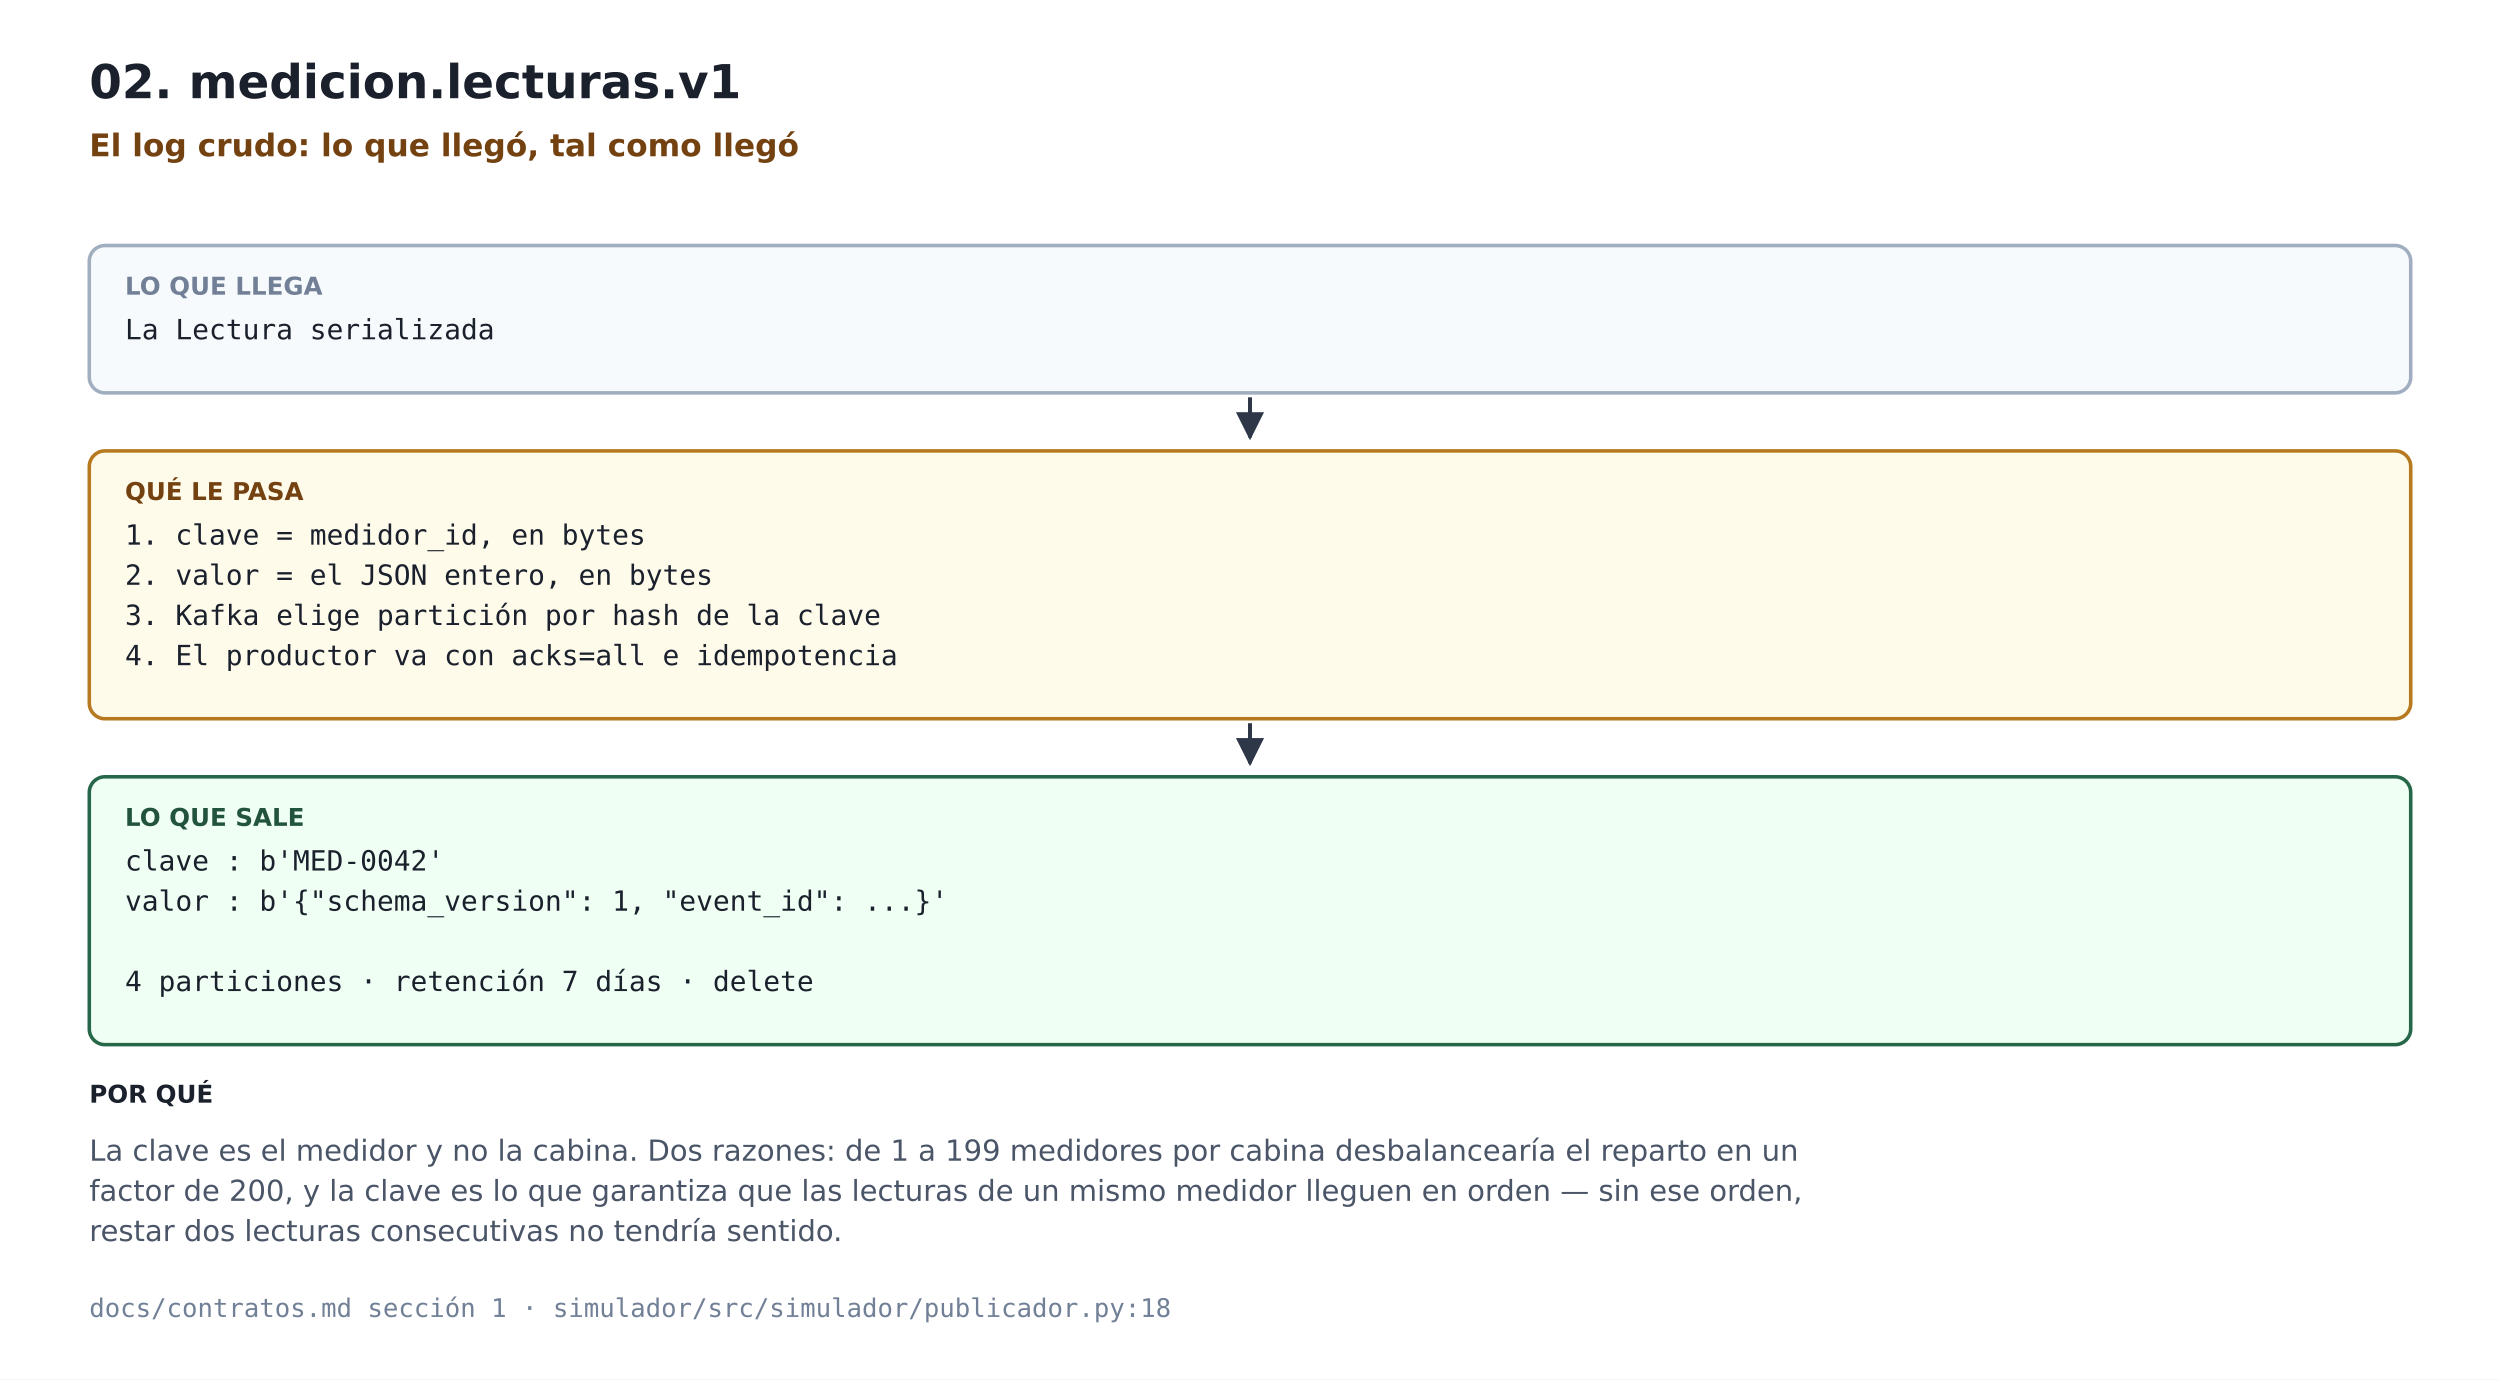
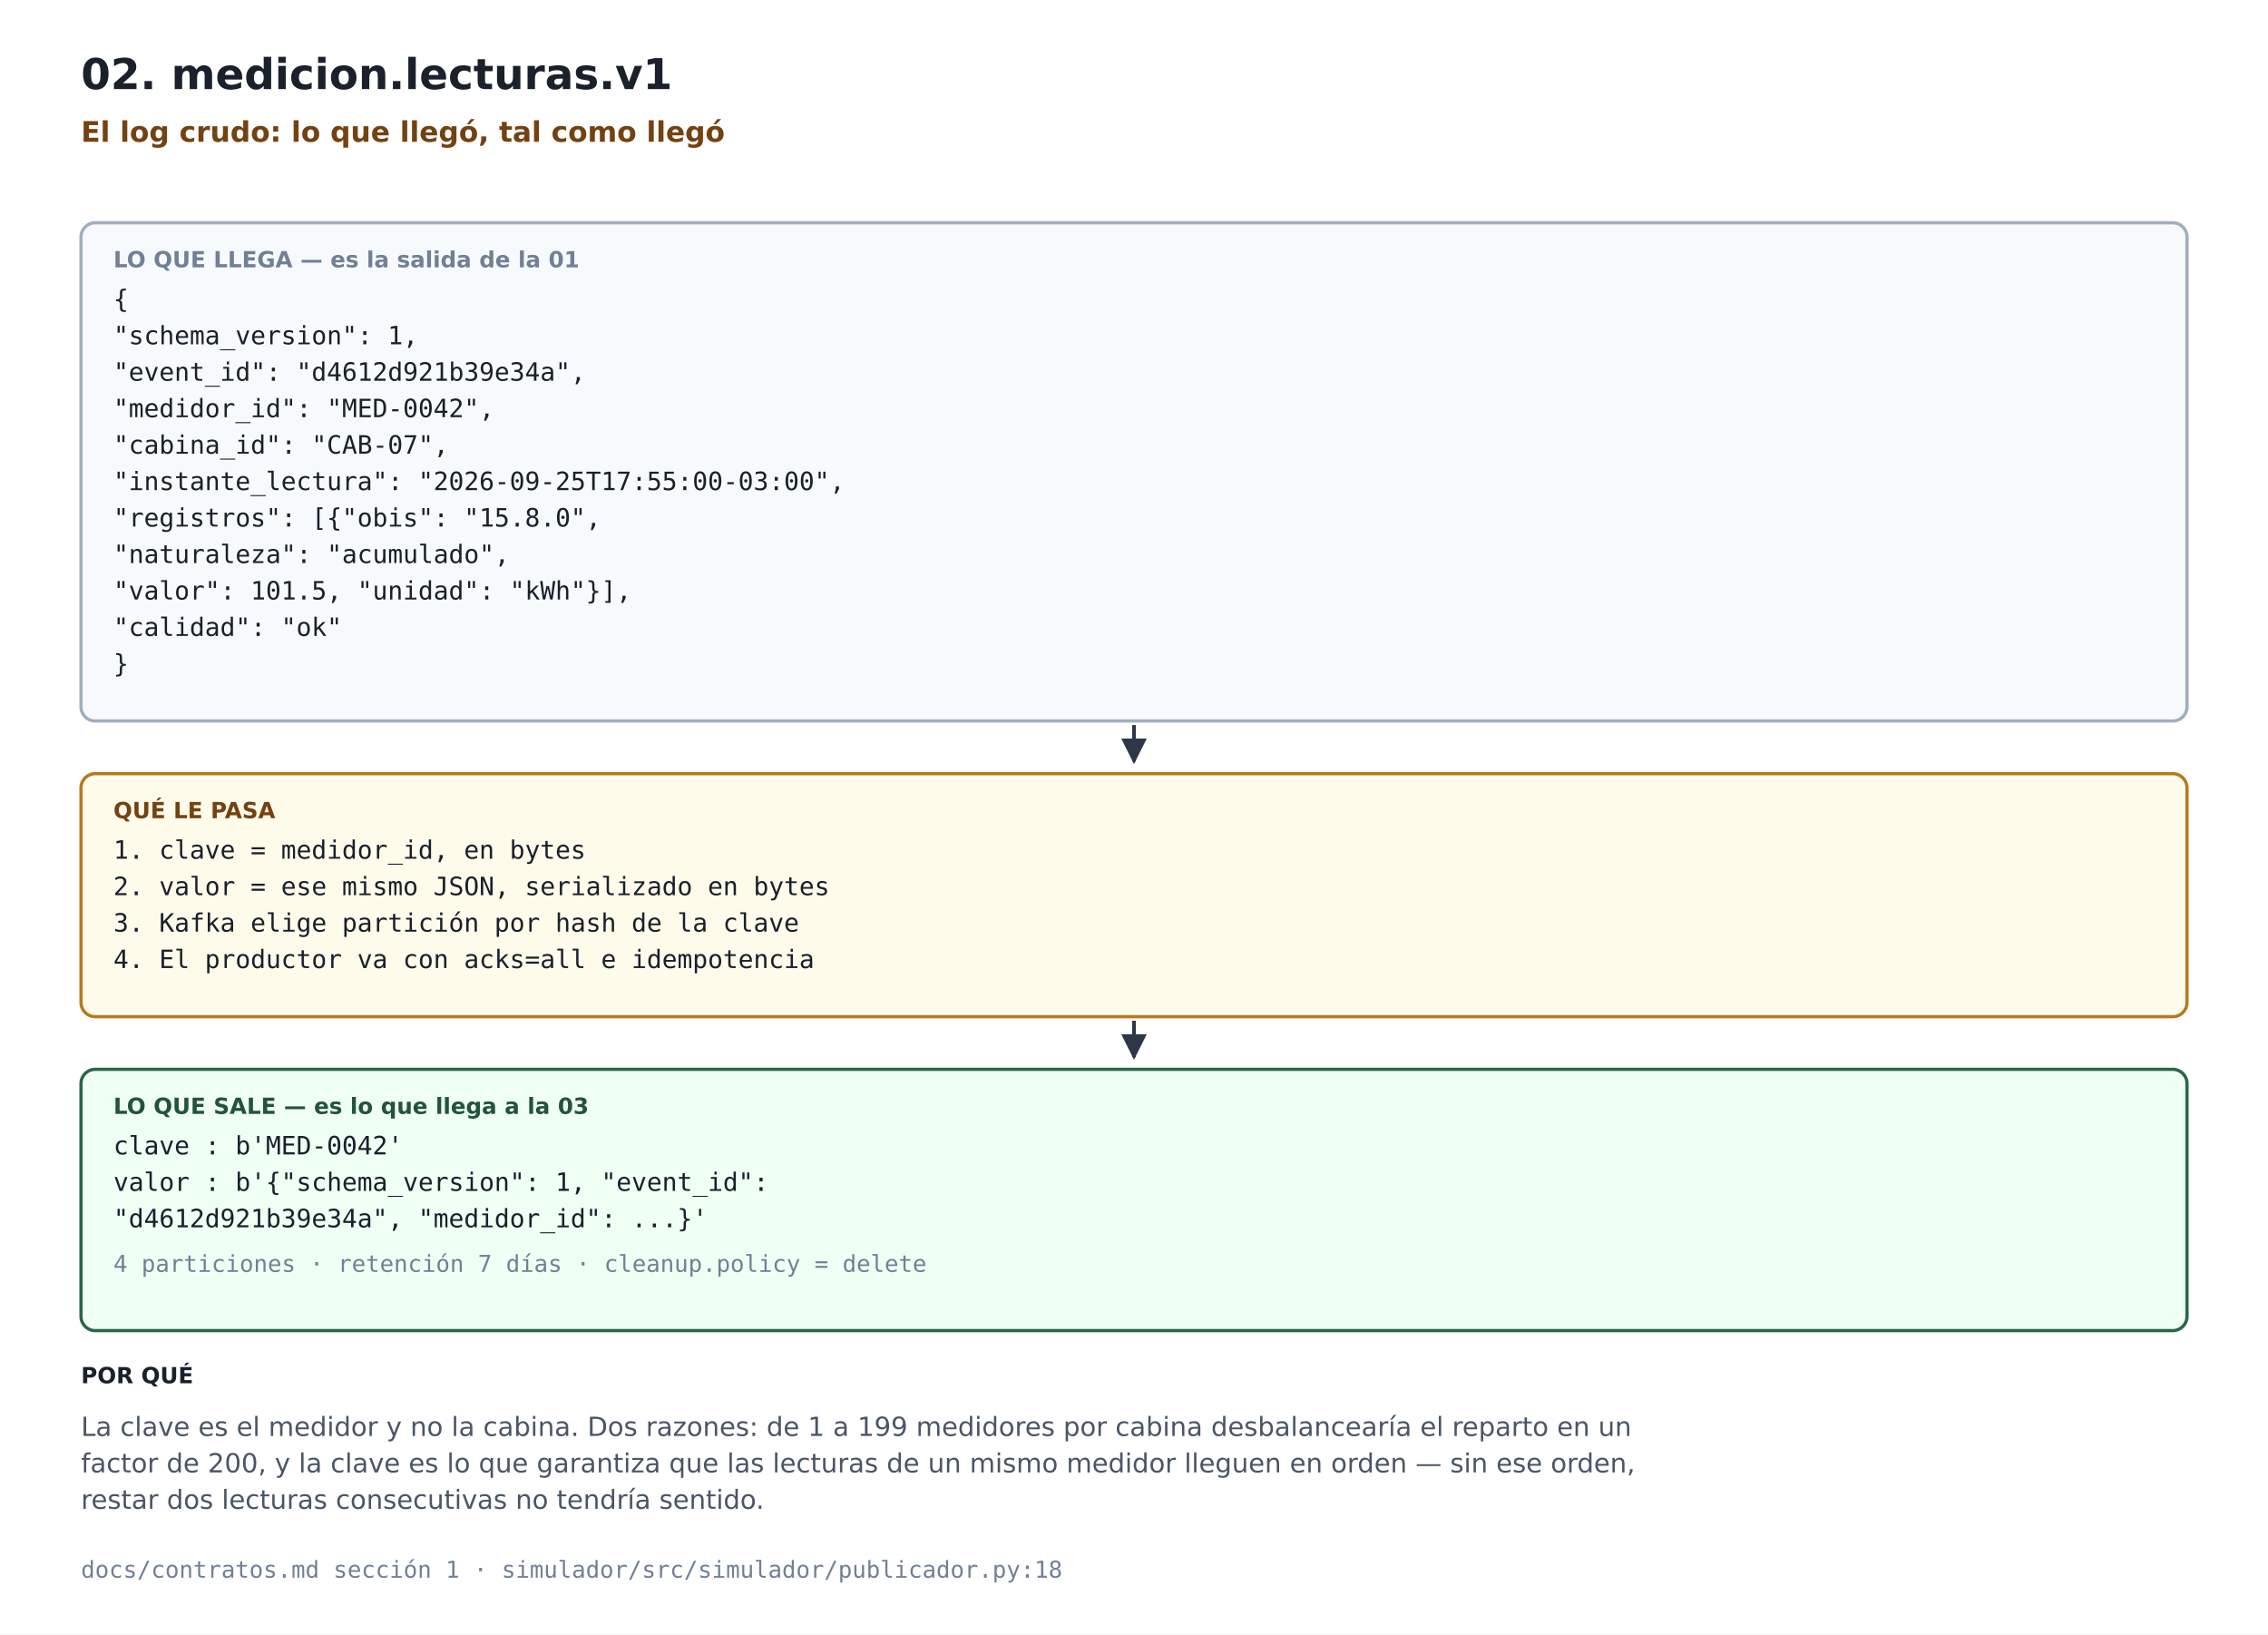
- <svg xmlns="http://www.w3.org/2000/svg" viewBox="0 0 1120 618" width="1120" height="618" font-family="'DejaVu Sans','Helvetica Neue',Arial,sans-serif">
+ <svg xmlns="http://www.w3.org/2000/svg" viewBox="0 0 1120 807" width="1120" height="807" font-family="'DejaVu Sans','Helvetica Neue',Arial,sans-serif">
  <defs>
    <marker id="fl" viewBox="0 0 10 10" refX="9" refY="5" markerWidth="7" markerHeight="7" orient="auto-start-reverse">
      <path d="M 0 0 L 10 5 L 0 10 z" fill="#2d3748" />
    </marker>
    <marker id="flr" viewBox="0 0 10 10" refX="9" refY="5" markerWidth="7" markerHeight="7" orient="auto-start-reverse">
      <path d="M 0 0 L 10 5 L 0 10 z" fill="#c53030" />
    </marker>
  </defs>
-   <rect width="1120" height="618" fill="#ffffff" />
+   <rect width="1120" height="807" fill="#ffffff" />
  <text x="40" y="44" font-family="'DejaVu Sans','Helvetica Neue',Arial,sans-serif" font-size="21" fill="#1a202c" font-weight="600" text-anchor="start">02. medicion.lecturas.v1</text>
  <text x="40" y="70" font-family="'DejaVu Sans','Helvetica Neue',Arial,sans-serif" font-size="14" fill="#744210" font-weight="600" text-anchor="start">El log crudo: lo que llegó, tal como llegó</text>
-   <rect x="40" y="110" width="1040" height="66" rx="7" fill="#f7fafc" stroke="#a0aec0" stroke-width="1.6" />
-   <text x="56" y="132" font-family="'DejaVu Sans','Helvetica Neue',Arial,sans-serif" font-size="11" fill="#718096" font-weight="700" text-anchor="start">LO QUE LLEGA</text>
-   <text x="56" y="152" font-family="'DejaVu Sans Mono','Menlo',monospace" font-size="12.5" fill="#1a202c" font-weight="normal" text-anchor="start">La Lectura serializada</text>
-   <line x1="560" y1="178" x2="560" y2="196" stroke="#2d3748" stroke-width="1.8" marker-end="url(#fl)" />
-   <rect x="40" y="202" width="1040" height="120" rx="7" fill="#fffbeb" stroke="#b7791f" stroke-width="1.6" />
-   <text x="56" y="224" font-family="'DejaVu Sans','Helvetica Neue',Arial,sans-serif" font-size="11" fill="#744210" font-weight="700" text-anchor="start">QUÉ LE PASA</text>
-   <text x="56" y="244" font-family="'DejaVu Sans Mono','Menlo',monospace" font-size="12.5" fill="#1a202c" font-weight="normal" text-anchor="start">1. clave  = medidor_id, en bytes</text>
-   <text x="56" y="262" font-family="'DejaVu Sans Mono','Menlo',monospace" font-size="12.5" fill="#1a202c" font-weight="normal" text-anchor="start">2. valor  = el JSON entero, en bytes</text>
-   <text x="56" y="280" font-family="'DejaVu Sans Mono','Menlo',monospace" font-size="12.5" fill="#1a202c" font-weight="normal" text-anchor="start">3. Kafka elige partición por hash de la clave</text>
-   <text x="56" y="298" font-family="'DejaVu Sans Mono','Menlo',monospace" font-size="12.5" fill="#1a202c" font-weight="normal" text-anchor="start">4. El productor va con acks=all e idempotencia</text>
-   <line x1="560" y1="324" x2="560" y2="342" stroke="#2d3748" stroke-width="1.8" marker-end="url(#fl)" />
-   <rect x="40" y="348" width="1040" height="120" rx="7" fill="#f0fff4" stroke="#276749" stroke-width="1.6" />
-   <text x="56" y="370" font-family="'DejaVu Sans','Helvetica Neue',Arial,sans-serif" font-size="11" fill="#22543d" font-weight="700" text-anchor="start">LO QUE SALE</text>
-   <text x="56" y="390" font-family="'DejaVu Sans Mono','Menlo',monospace" font-size="12.5" fill="#1a202c" font-weight="normal" text-anchor="start">clave : b'MED-0042'</text>
-   <text x="56" y="408" font-family="'DejaVu Sans Mono','Menlo',monospace" font-size="12.5" fill="#1a202c" font-weight="normal" text-anchor="start">valor : b'{"schema_version": 1, "event_id": ...}'</text>
-   <text x="56" y="426" font-family="'DejaVu Sans Mono','Menlo',monospace" font-size="12.5" fill="#1a202c" font-weight="normal" text-anchor="start" />
-   <text x="56" y="444" font-family="'DejaVu Sans Mono','Menlo',monospace" font-size="12.5" fill="#1a202c" font-weight="normal" text-anchor="start">4 particiones · retención 7 días · delete</text>
-   <text x="40" y="494" font-family="'DejaVu Sans','Helvetica Neue',Arial,sans-serif" font-size="11" fill="#1a202c" font-weight="700" text-anchor="start">POR QUÉ</text>
-   <text x="40" y="520" font-family="'DejaVu Sans','Helvetica Neue',Arial,sans-serif" font-size="13" fill="#4a5568" font-weight="normal" text-anchor="start">La clave es el medidor y no la cabina. Dos razones: de 1 a 199 medidores por cabina desbalancearía el reparto en un</text>
-   <text x="40" y="538" font-family="'DejaVu Sans','Helvetica Neue',Arial,sans-serif" font-size="13" fill="#4a5568" font-weight="normal" text-anchor="start">factor de 200, y la clave es lo que garantiza que las lecturas de un mismo medidor lleguen en orden — sin ese orden,</text>
-   <text x="40" y="556" font-family="'DejaVu Sans','Helvetica Neue',Arial,sans-serif" font-size="13" fill="#4a5568" font-weight="normal" text-anchor="start">restar dos lecturas consecutivas no tendría sentido.</text>
-   <text x="40" y="590" font-family="'DejaVu Sans Mono','Menlo',monospace" font-size="11.5" fill="#718096" font-weight="normal" text-anchor="start">docs/contratos.md sección 1 · simulador/src/simulador/publicador.py:18</text>
+   <rect x="40" y="110" width="1040" height="246" rx="7" fill="#f7fafc" stroke="#a0aec0" stroke-width="1.6" />
+   <text x="56" y="132" font-family="'DejaVu Sans','Helvetica Neue',Arial,sans-serif" font-size="11" fill="#718096" font-weight="700" text-anchor="start">LO QUE LLEGA — es la salida de la 01</text>
+   <text x="56" y="152" font-family="'DejaVu Sans Mono','Menlo',monospace" font-size="12.5" fill="#1a202c" font-weight="normal" text-anchor="start">{</text>
+   <text x="56" y="170" font-family="'DejaVu Sans Mono','Menlo',monospace" font-size="12.5" fill="#1a202c" font-weight="normal" text-anchor="start">  "schema_version": 1,</text>
+   <text x="56" y="188" font-family="'DejaVu Sans Mono','Menlo',monospace" font-size="12.5" fill="#1a202c" font-weight="normal" text-anchor="start">  "event_id": "d4612d921b39e34a",</text>
+   <text x="56" y="206" font-family="'DejaVu Sans Mono','Menlo',monospace" font-size="12.5" fill="#1a202c" font-weight="normal" text-anchor="start">  "medidor_id": "MED-0042",</text>
+   <text x="56" y="224" font-family="'DejaVu Sans Mono','Menlo',monospace" font-size="12.5" fill="#1a202c" font-weight="normal" text-anchor="start">  "cabina_id": "CAB-07",</text>
+   <text x="56" y="242" font-family="'DejaVu Sans Mono','Menlo',monospace" font-size="12.5" fill="#1a202c" font-weight="normal" text-anchor="start">  "instante_lectura": "2026-09-25T17:55:00-03:00",</text>
+   <text x="56" y="260" font-family="'DejaVu Sans Mono','Menlo',monospace" font-size="12.5" fill="#1a202c" font-weight="normal" text-anchor="start">  "registros": [{"obis": "15.8.0",</text>
+   <text x="56" y="278" font-family="'DejaVu Sans Mono','Menlo',monospace" font-size="12.5" fill="#1a202c" font-weight="normal" text-anchor="start">    "naturaleza": "acumulado",</text>
+   <text x="56" y="296" font-family="'DejaVu Sans Mono','Menlo',monospace" font-size="12.5" fill="#1a202c" font-weight="normal" text-anchor="start">    "valor": 101.5, "unidad": "kWh"}],</text>
+   <text x="56" y="314" font-family="'DejaVu Sans Mono','Menlo',monospace" font-size="12.5" fill="#1a202c" font-weight="normal" text-anchor="start">  "calidad": "ok"</text>
+   <text x="56" y="332" font-family="'DejaVu Sans Mono','Menlo',monospace" font-size="12.5" fill="#1a202c" font-weight="normal" text-anchor="start">}</text>
+   <line x1="560" y1="358" x2="560" y2="376" stroke="#2d3748" stroke-width="1.8" marker-end="url(#fl)" />
+   <rect x="40" y="382" width="1040" height="120" rx="7" fill="#fffbeb" stroke="#b7791f" stroke-width="1.6" />
+   <text x="56" y="404" font-family="'DejaVu Sans','Helvetica Neue',Arial,sans-serif" font-size="11" fill="#744210" font-weight="700" text-anchor="start">QUÉ LE PASA</text>
+   <text x="56" y="424" font-family="'DejaVu Sans Mono','Menlo',monospace" font-size="12.5" fill="#1a202c" font-weight="normal" text-anchor="start">1. clave  = medidor_id, en bytes</text>
+   <text x="56" y="442" font-family="'DejaVu Sans Mono','Menlo',monospace" font-size="12.5" fill="#1a202c" font-weight="normal" text-anchor="start">2. valor  = ese mismo JSON, serializado en bytes</text>
+   <text x="56" y="460" font-family="'DejaVu Sans Mono','Menlo',monospace" font-size="12.5" fill="#1a202c" font-weight="normal" text-anchor="start">3. Kafka elige partición por hash de la clave</text>
+   <text x="56" y="478" font-family="'DejaVu Sans Mono','Menlo',monospace" font-size="12.5" fill="#1a202c" font-weight="normal" text-anchor="start">4. El productor va con acks=all e idempotencia</text>
+   <line x1="560" y1="504" x2="560" y2="522" stroke="#2d3748" stroke-width="1.8" marker-end="url(#fl)" />
+   <rect x="40" y="528" width="1040" height="129" rx="7" fill="#f0fff4" stroke="#276749" stroke-width="1.6" />
+   <text x="56" y="550" font-family="'DejaVu Sans','Helvetica Neue',Arial,sans-serif" font-size="11" fill="#22543d" font-weight="700" text-anchor="start">LO QUE SALE — es lo que llega a la 03</text>
+   <text x="56" y="570" font-family="'DejaVu Sans Mono','Menlo',monospace" font-size="12.5" fill="#1a202c" font-weight="normal" text-anchor="start">clave : b'MED-0042'</text>
+   <text x="56" y="588" font-family="'DejaVu Sans Mono','Menlo',monospace" font-size="12.5" fill="#1a202c" font-weight="normal" text-anchor="start">valor : b'{"schema_version": 1, "event_id":</text>
+   <text x="56" y="606" font-family="'DejaVu Sans Mono','Menlo',monospace" font-size="12.5" fill="#1a202c" font-weight="normal" text-anchor="start">         "d4612d921b39e34a", "medidor_id": ...}'</text>
+   <text x="56" y="628" font-family="'DejaVu Sans Mono','Menlo',monospace" font-size="11.5" fill="#718096" font-weight="normal" text-anchor="start">4 particiones · retención 7 días · cleanup.policy = delete</text>
+   <text x="40" y="683" font-family="'DejaVu Sans','Helvetica Neue',Arial,sans-serif" font-size="11" fill="#1a202c" font-weight="700" text-anchor="start">POR QUÉ</text>
+   <text x="40" y="709" font-family="'DejaVu Sans','Helvetica Neue',Arial,sans-serif" font-size="13" fill="#4a5568" font-weight="normal" text-anchor="start">La clave es el medidor y no la cabina. Dos razones: de 1 a 199 medidores por cabina desbalancearía el reparto en un</text>
+   <text x="40" y="727" font-family="'DejaVu Sans','Helvetica Neue',Arial,sans-serif" font-size="13" fill="#4a5568" font-weight="normal" text-anchor="start">factor de 200, y la clave es lo que garantiza que las lecturas de un mismo medidor lleguen en orden — sin ese orden,</text>
+   <text x="40" y="745" font-family="'DejaVu Sans','Helvetica Neue',Arial,sans-serif" font-size="13" fill="#4a5568" font-weight="normal" text-anchor="start">restar dos lecturas consecutivas no tendría sentido.</text>
+   <text x="40" y="779" font-family="'DejaVu Sans Mono','Menlo',monospace" font-size="11.5" fill="#718096" font-weight="normal" text-anchor="start">docs/contratos.md sección 1 · simulador/src/simulador/publicador.py:18</text>
</svg>
